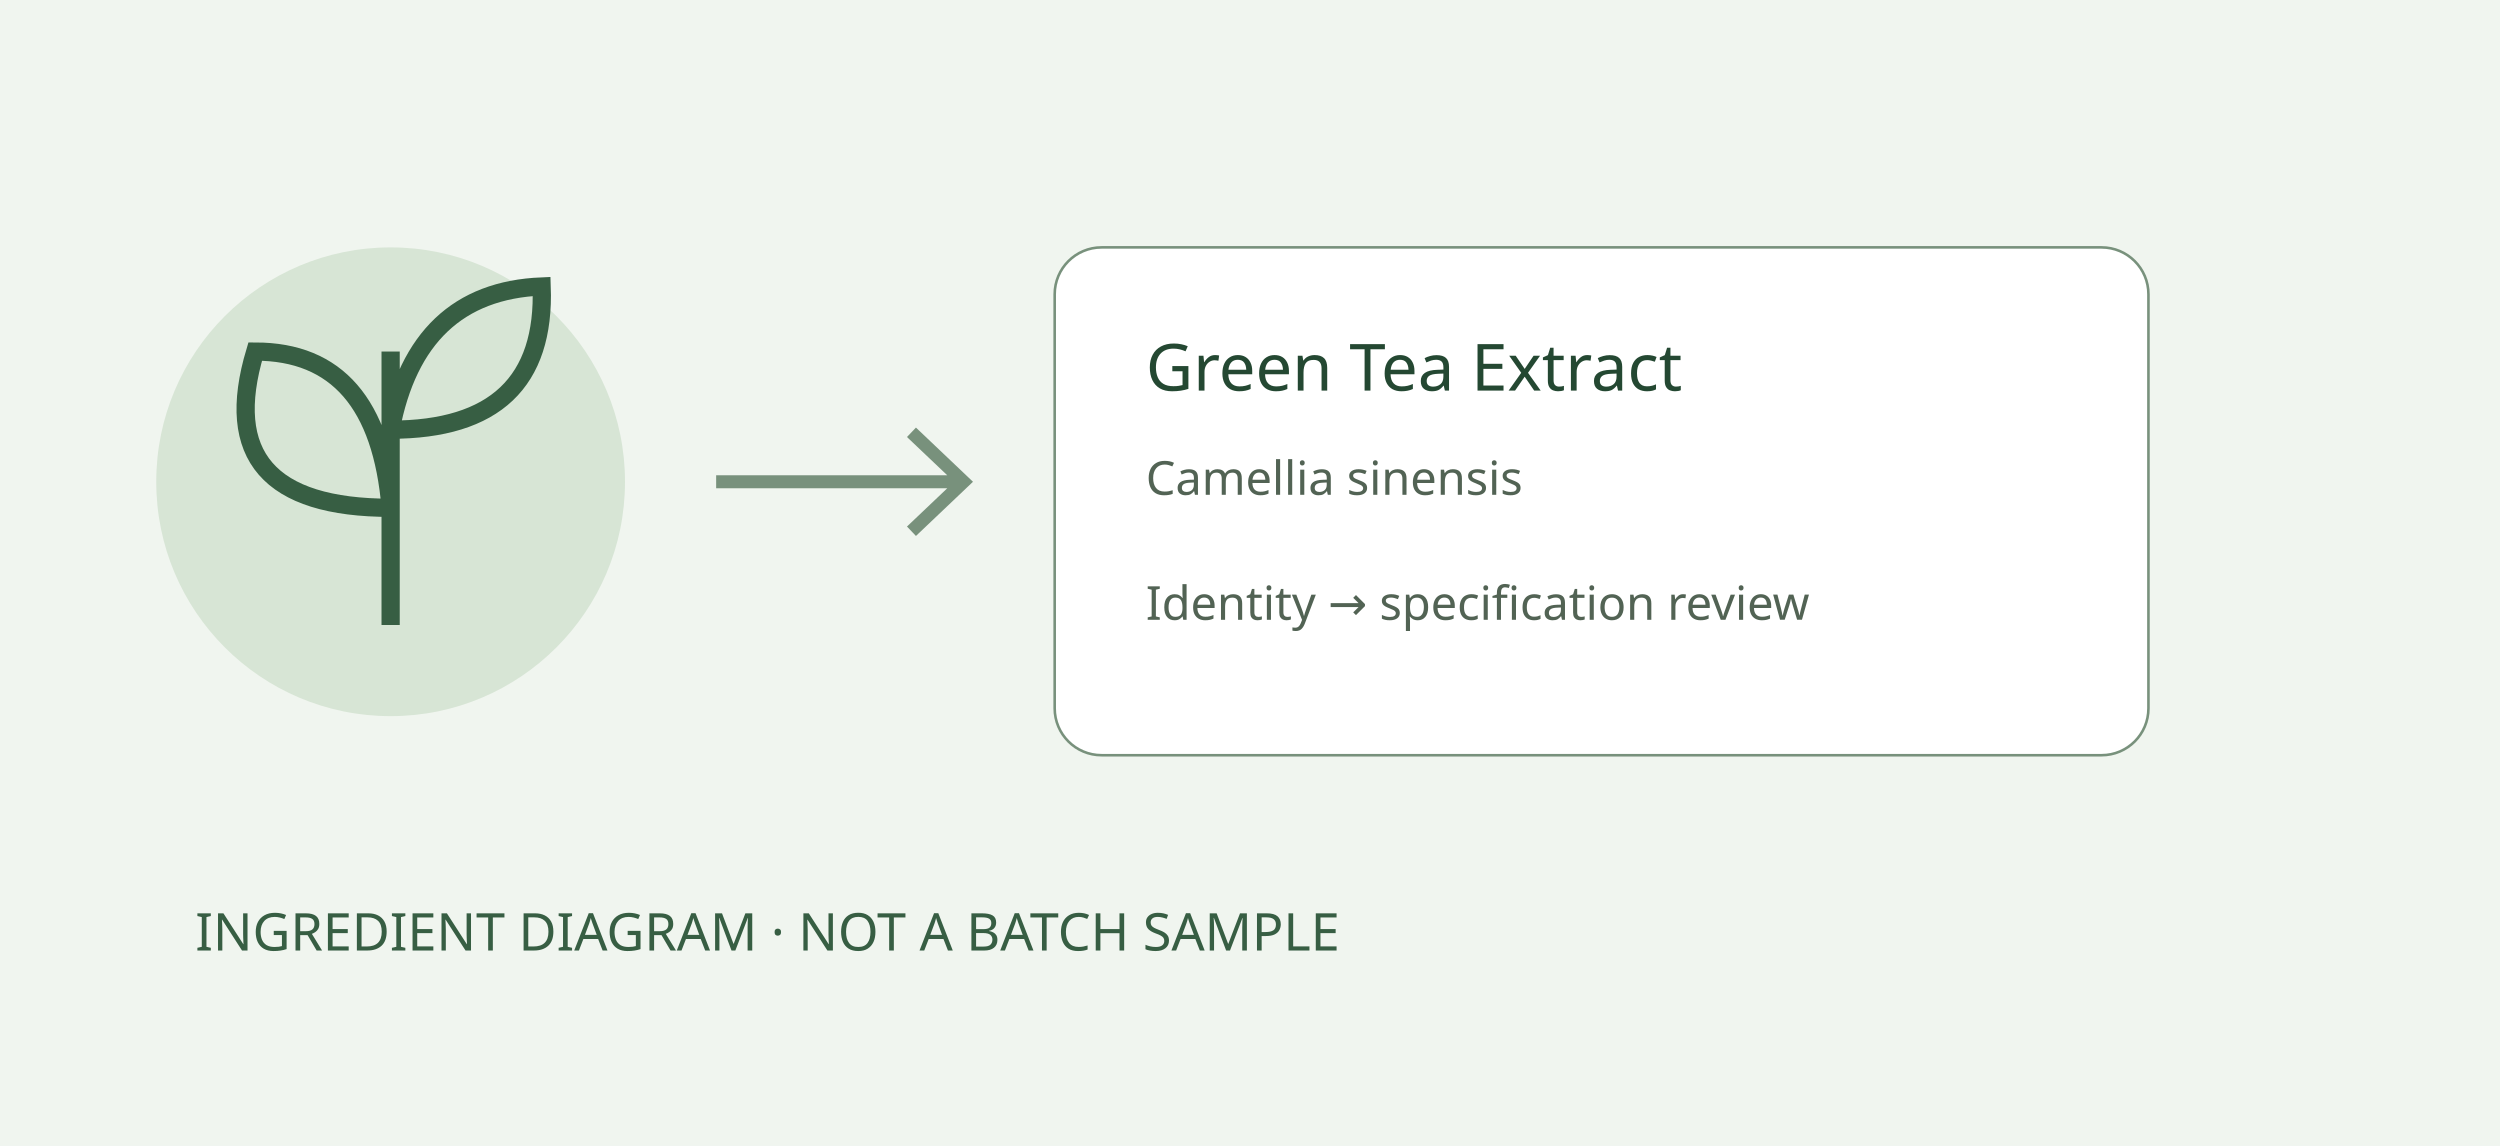
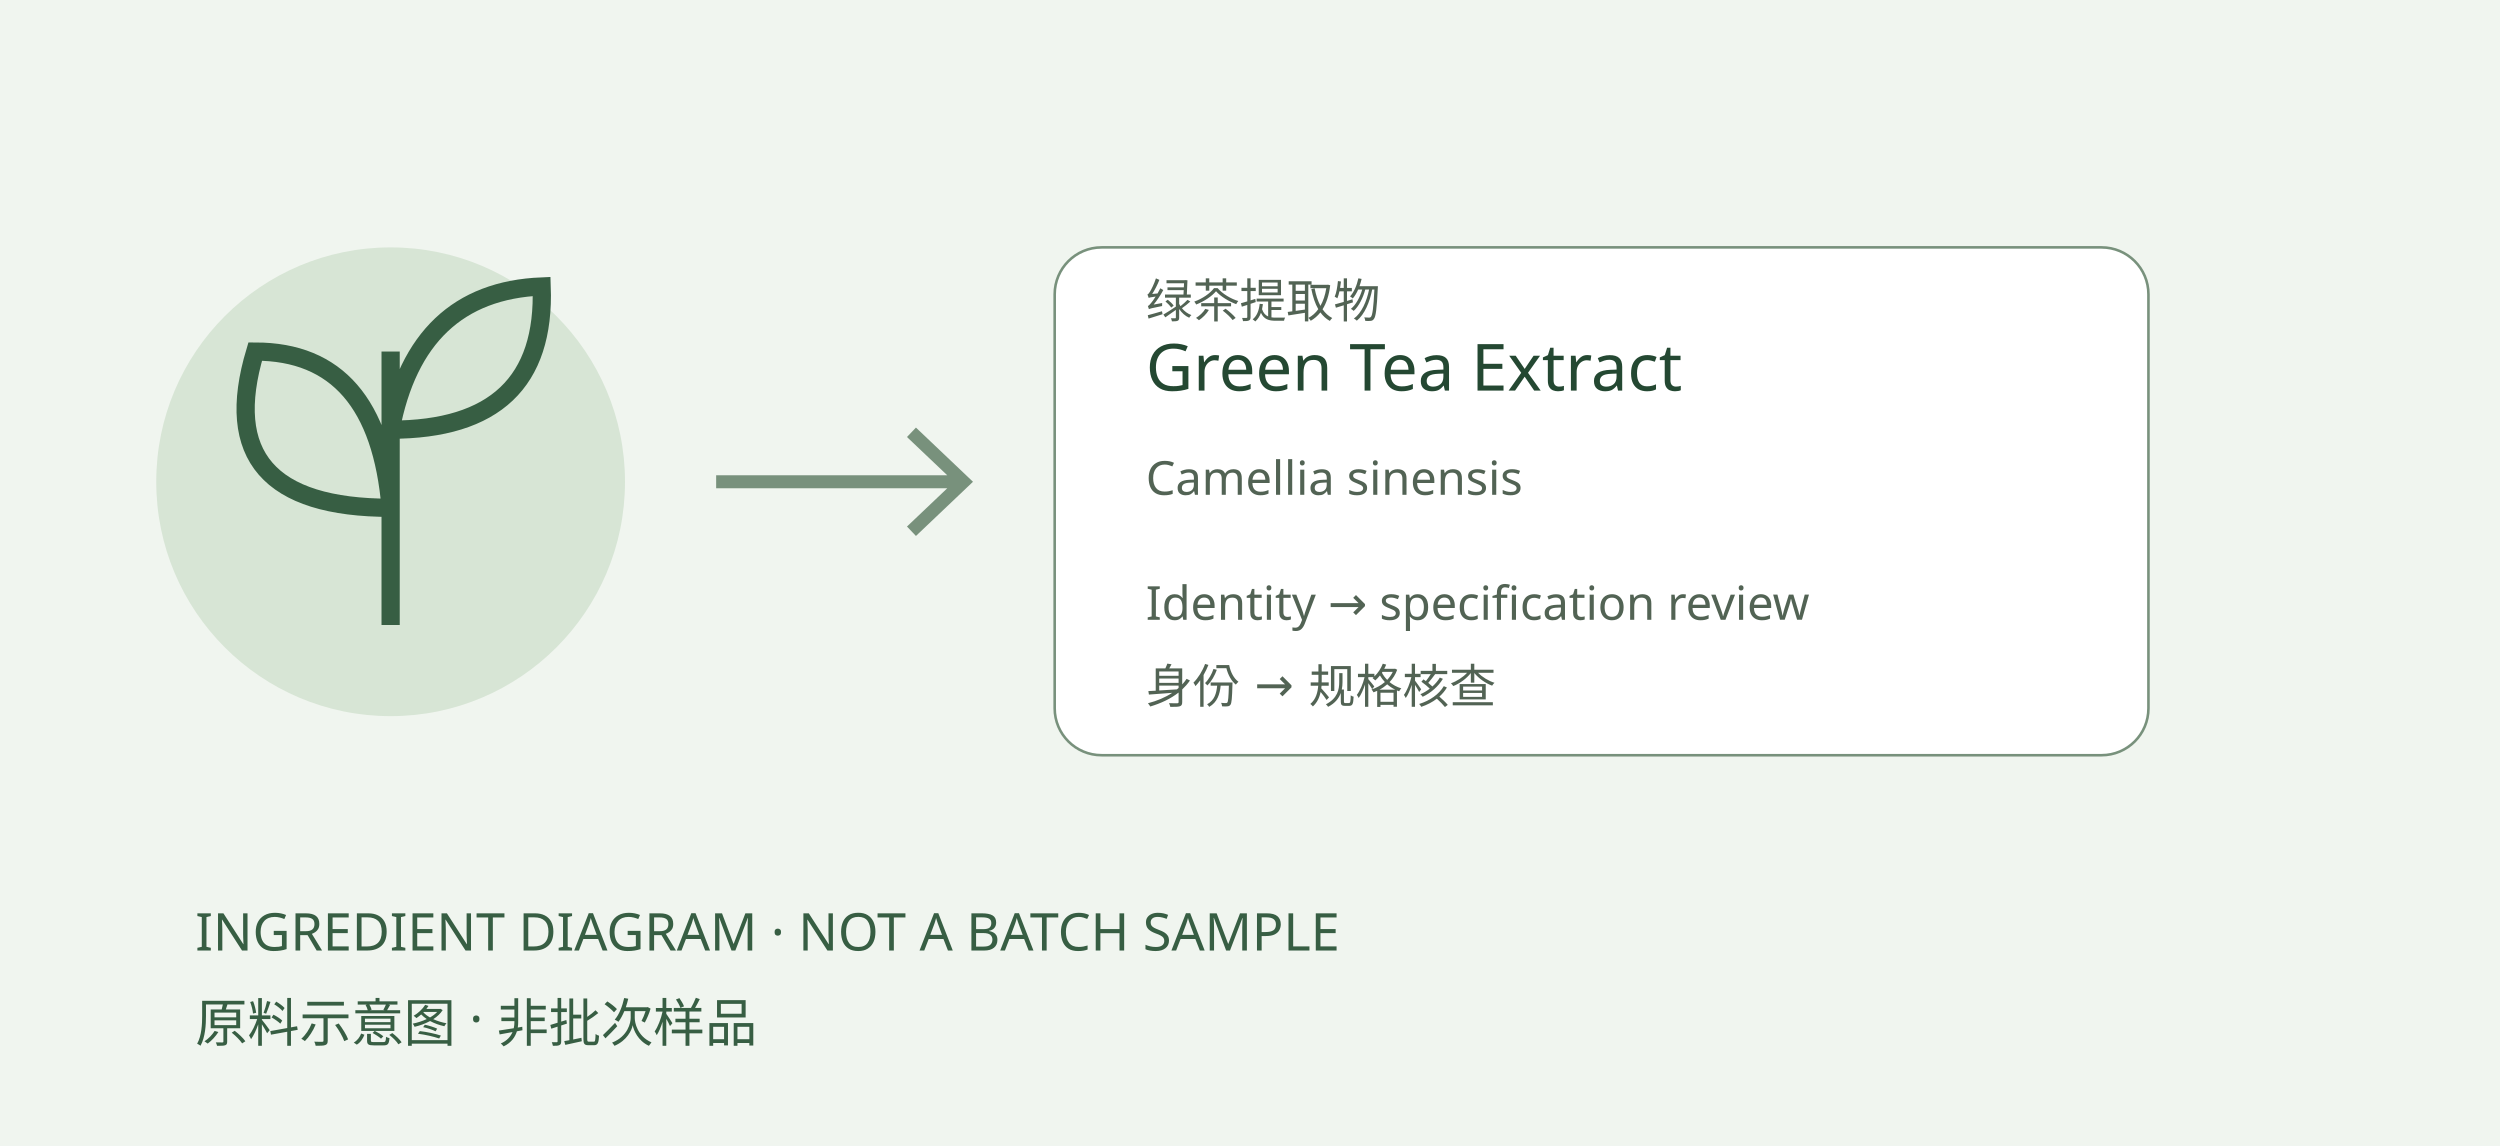
<svg xmlns="http://www.w3.org/2000/svg" viewBox="0 0 960 440" role="img" aria-labelledby="title desc">
  <rect width="960" height="440" fill="#f0f5ef" />
  <circle cx="150" cy="185" r="90" fill="#d7e5d5" />
  <path d="M150 240V135M150 195Q80 195 98 135Q145 135 150 195M150 165Q210 165 208 110Q160 112 150 165" fill="none" stroke="#375e43" stroke-width="7" />
  <path d="M275 185H370M350 166l20 19-20 19" fill="none" stroke="#78917c" stroke-width="5" />
  <rect x="405" y="95" width="420" height="195" rx="18" fill="white" stroke="#78917c" />
  <text x="440" y="150" font-family="sans-serif" font-size="25" fill="#244832">Green Tea Extract</text>
  <text x="440" y="190" font-family="sans-serif" font-size="18" fill="#526354">Camellia sinensis</text>
  <text x="440" y="238" font-family="sans-serif" font-size="18" fill="#526354">Identity → specification review</text>
+   <text x="440" y="270" font-family="sans-serif" font-size="18" fill="#526354">身份 → 规格核查</text>
  <text x="75" y="365" font-family="sans-serif" font-size="20" fill="#375e43">INGREDIENT DIAGRAM · NOT A BATCH SAMPLE</text>
+   <text x="440" y="122" font-family="sans-serif" font-size="18" fill="#526354">绿茶提取物</text>
+   <text x="75" y="400" font-family="sans-serif" font-size="20" fill="#375e43">原料示意图 · 非批次样品</text>
</svg>
